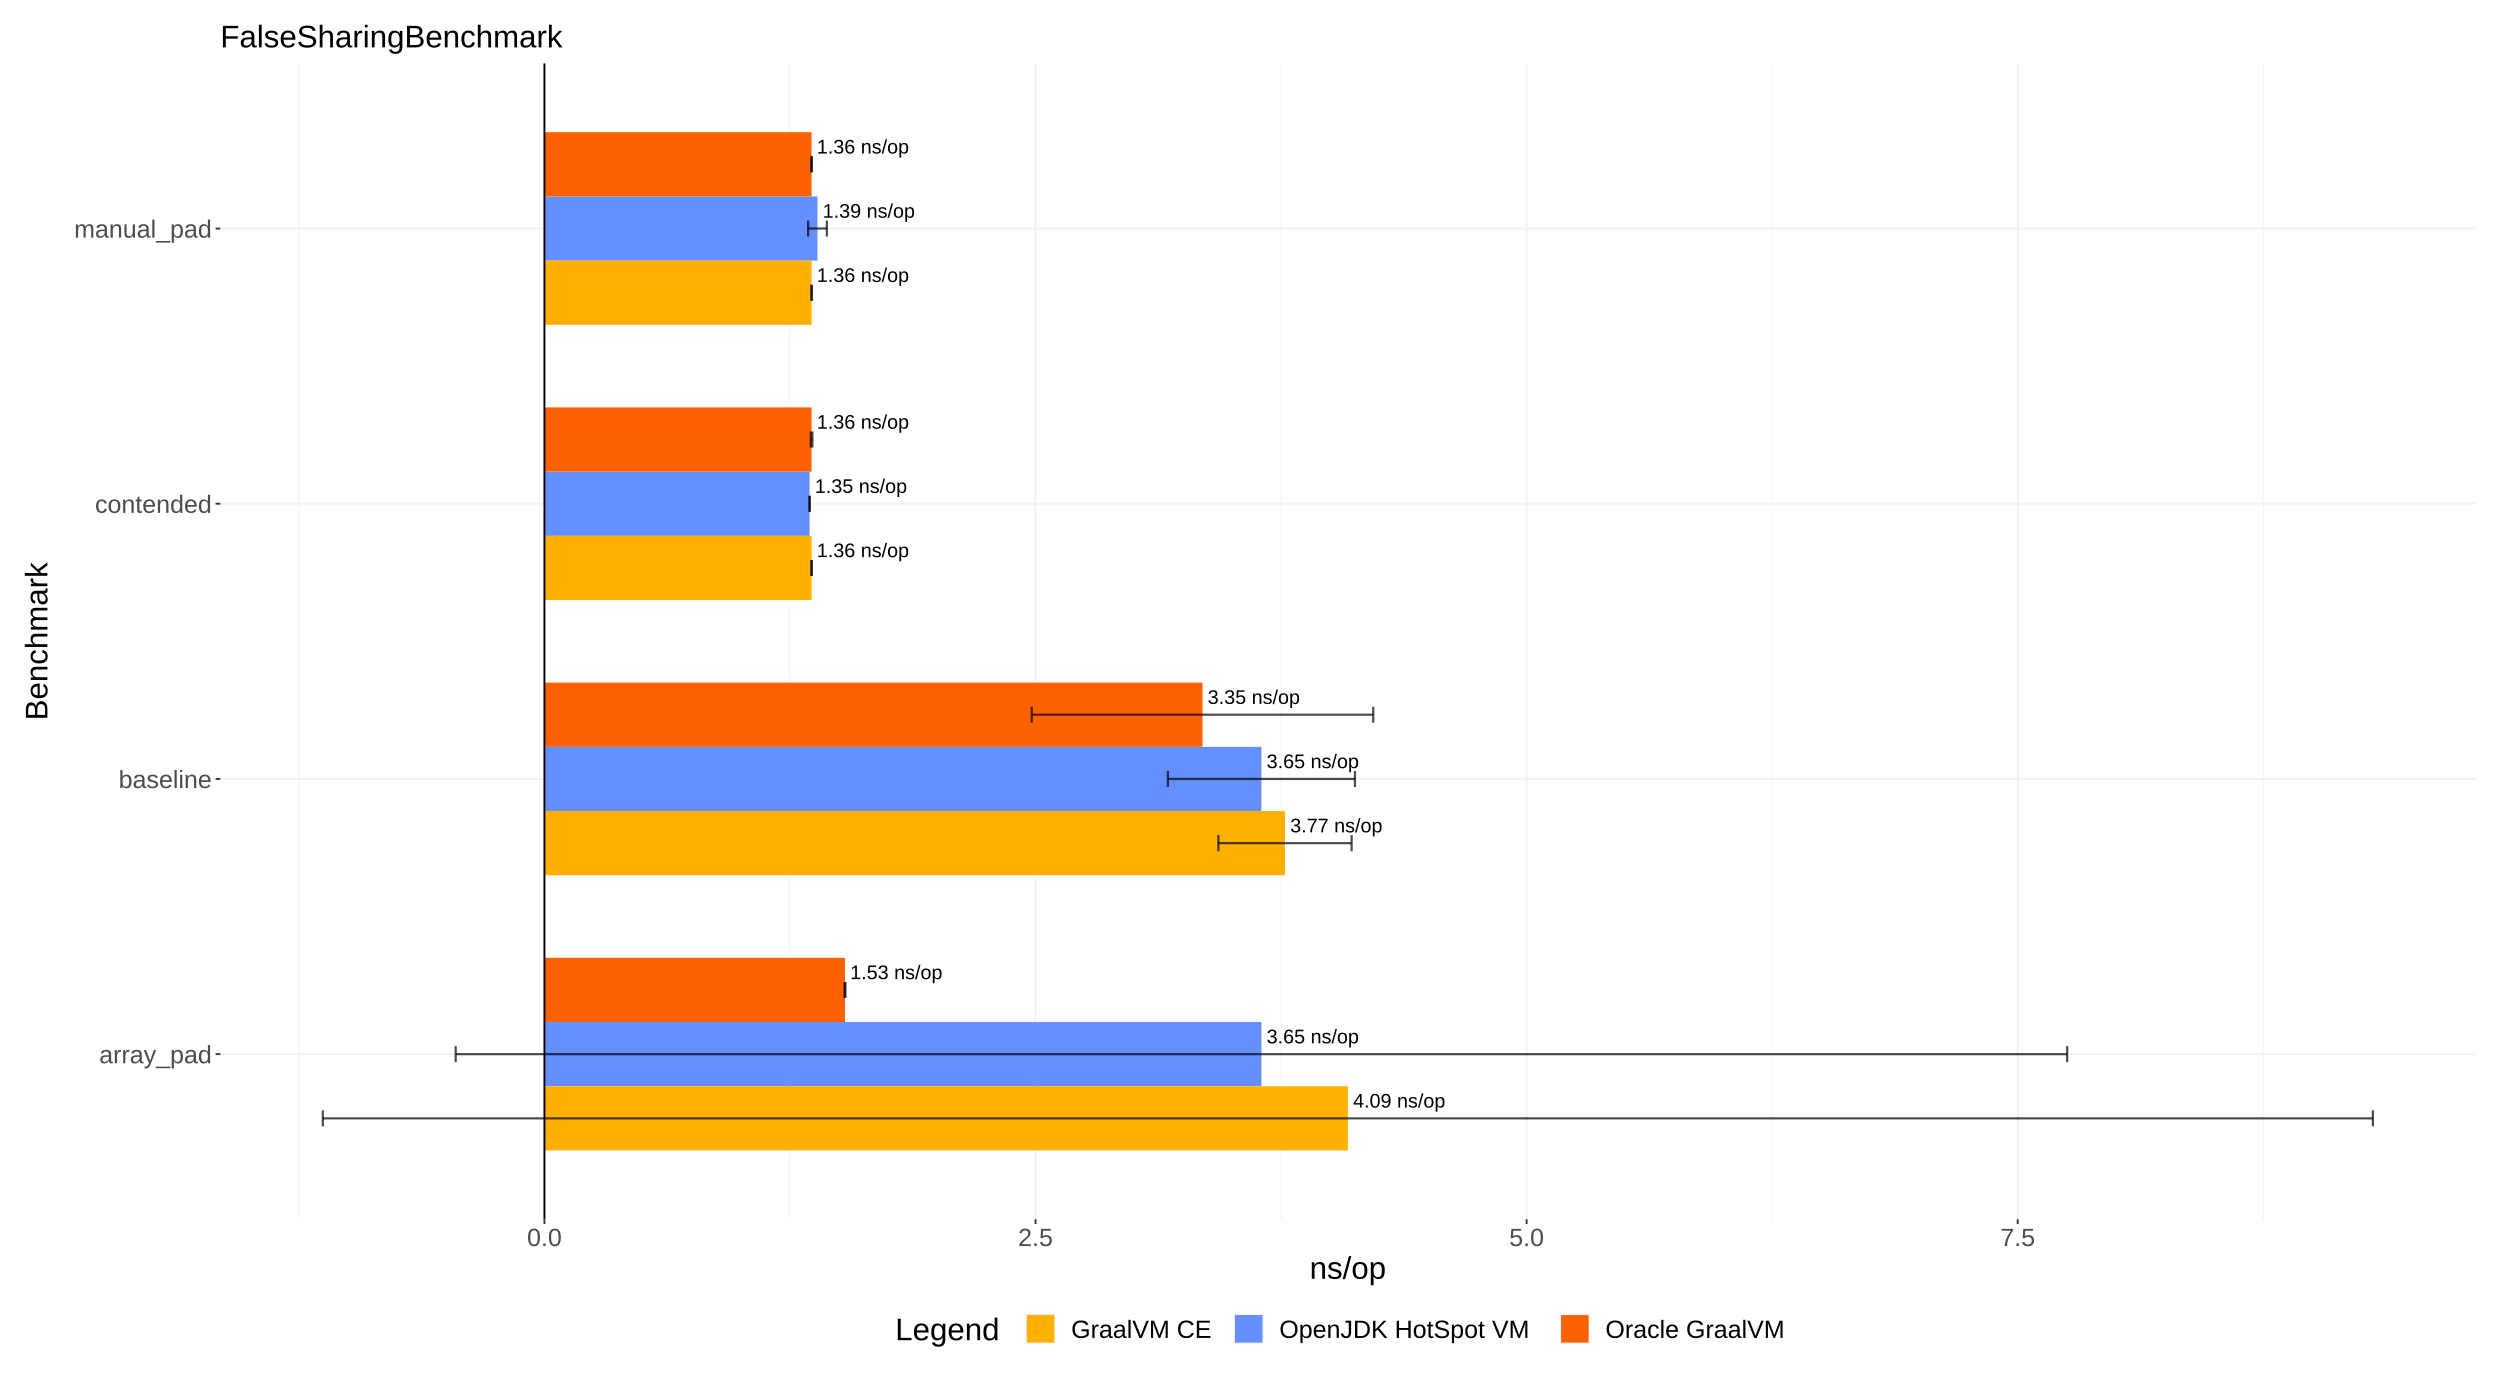
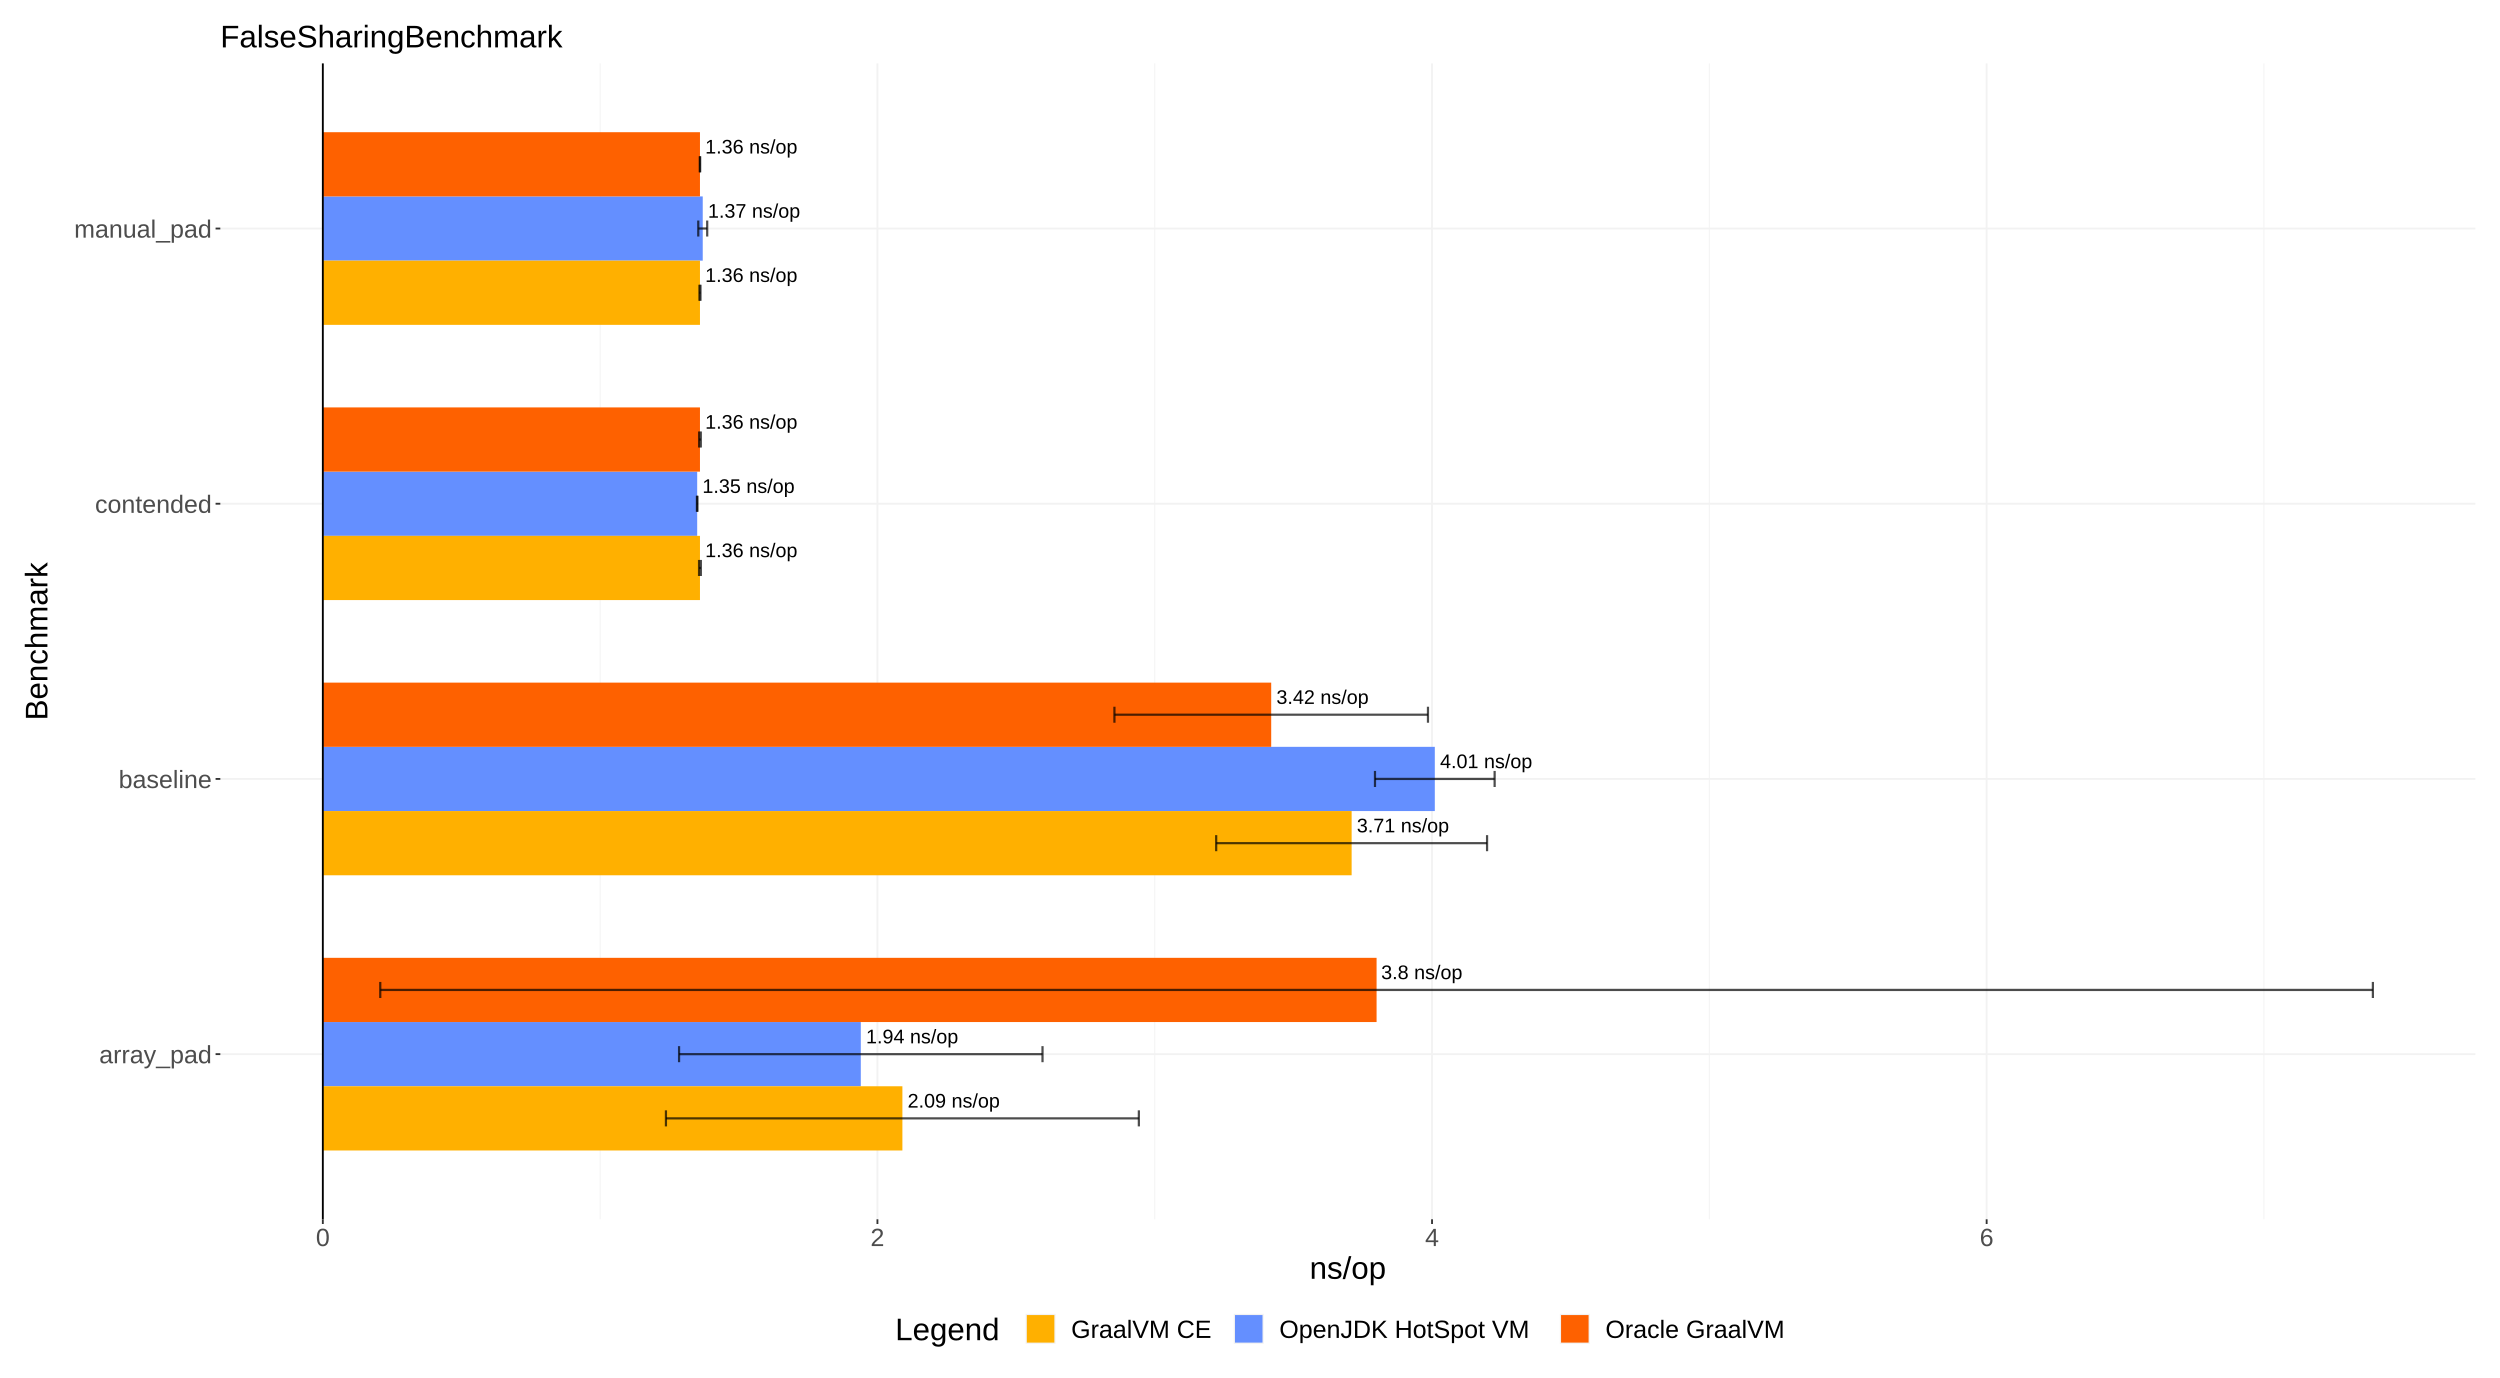
<svg xmlns="http://www.w3.org/2000/svg" class="svglite" width="1440.00pt" height="793.70pt" viewBox="0 0 1440.00 793.70">
  <defs>
    <style type="text/css">
    .svglite line, .svglite polyline, .svglite polygon, .svglite path, .svglite rect, .svglite circle {
      fill: none;
      stroke: #000000;
      stroke-linecap: round;
      stroke-linejoin: round;
      stroke-miterlimit: 10.00;
    }
    .svglite text {
      white-space: pre;
    }
  </style>
  </defs>
  <rect width="100%" height="100%" style="stroke: none; fill: #FFFFFF;" />
  <defs>
    <clipPath id="cpMC4wMHwxNDQwLjAwfDAuMDB8NzkzLjcw">
      <rect x="0.00" y="0.00" width="1440.00" height="793.70" />
    </clipPath>
  </defs>
  <g clip-path="url(#cpMC4wMHwxNDQwLjAwfDAuMDB8NzkzLjcw)">
    <rect x="-0" y="0.00" width="1440.00" height="793.70" style="stroke-width: 1.07; stroke: #FFFFFF; fill: #FFFFFF;" />
    <rect x="126.91" y="36.52" width="1298.92" height="665.78" style="stroke-width: 1.07; stroke: none;" />
-     <polyline points="172.15,702.30 172.15,36.52 " style="stroke-width: 0.53; stroke: #F2F2F2; stroke-linecap: butt;" />
-     <polyline points="455.03,702.30 455.03,36.52 " style="stroke-width: 0.53; stroke: #F2F2F2; stroke-linecap: butt;" />
-     <polyline points="737.90,702.30 737.90,36.52 " style="stroke-width: 0.53; stroke: #F2F2F2; stroke-linecap: butt;" />
-     <polyline points="1020.77,702.30 1020.77,36.52 " style="stroke-width: 0.53; stroke: #F2F2F2; stroke-linecap: butt;" />
-     <polyline points="1303.64,702.30 1303.64,36.52 " style="stroke-width: 0.53; stroke: #F2F2F2; stroke-linecap: butt;" />
+     <polyline points="345.68,702.30 345.68,36.52 " style="stroke-width: 0.53; stroke: #F2F2F2; stroke-linecap: butt;" />
+     <polyline points="665.13,702.30 665.13,36.52 " style="stroke-width: 0.53; stroke: #F2F2F2; stroke-linecap: butt;" />
+     <polyline points="984.58,702.30 984.58,36.52 " style="stroke-width: 0.53; stroke: #F2F2F2; stroke-linecap: butt;" />
+     <polyline points="1304.03,702.30 1304.03,36.52 " style="stroke-width: 0.53; stroke: #F2F2F2; stroke-linecap: butt;" />
    <polyline points="126.91,607.19 1425.83,607.19 " style="stroke-width: 1.07; stroke: #F2F2F2; stroke-linecap: butt;" />
    <polyline points="126.91,448.67 1425.83,448.67 " style="stroke-width: 1.07; stroke: #F2F2F2; stroke-linecap: butt;" />
    <polyline points="126.91,290.15 1425.83,290.15 " style="stroke-width: 1.07; stroke: #F2F2F2; stroke-linecap: butt;" />
    <polyline points="126.91,131.63 1425.83,131.63 " style="stroke-width: 1.07; stroke: #F2F2F2; stroke-linecap: butt;" />
-     <polyline points="313.59,702.30 313.59,36.52 " style="stroke-width: 1.07; stroke: #F2F2F2; stroke-linecap: butt;" />
-     <polyline points="596.46,702.30 596.46,36.52 " style="stroke-width: 1.07; stroke: #F2F2F2; stroke-linecap: butt;" />
-     <polyline points="879.33,702.30 879.33,36.52 " style="stroke-width: 1.07; stroke: #F2F2F2; stroke-linecap: butt;" />
-     <polyline points="1162.20,702.30 1162.20,36.52 " style="stroke-width: 1.07; stroke: #F2F2F2; stroke-linecap: butt;" />
-     <rect x="313.59" y="588.70" width="412.99" height="36.99" style="stroke-width: 1.07; stroke: none; stroke-linecap: butt; stroke-linejoin: miter; fill: #648FFF;" />
-     <rect x="313.59" y="430.18" width="412.99" height="36.99" style="stroke-width: 1.07; stroke: none; stroke-linecap: butt; stroke-linejoin: miter; fill: #648FFF;" />
-     <rect x="313.59" y="271.66" width="152.75" height="36.99" style="stroke-width: 1.07; stroke: none; stroke-linecap: butt; stroke-linejoin: miter; fill: #648FFF;" />
-     <rect x="313.59" y="113.14" width="157.28" height="36.99" style="stroke-width: 1.07; stroke: none; stroke-linecap: butt; stroke-linejoin: miter; fill: #648FFF;" />
-     <rect x="313.59" y="625.69" width="462.78" height="36.99" style="stroke-width: 1.07; stroke: none; stroke-linecap: butt; stroke-linejoin: miter; fill: #FFB000;" />
-     <rect x="313.59" y="467.17" width="426.57" height="36.99" style="stroke-width: 1.07; stroke: none; stroke-linecap: butt; stroke-linejoin: miter; fill: #FFB000;" />
-     <rect x="313.59" y="308.65" width="153.88" height="36.99" style="stroke-width: 1.07; stroke: none; stroke-linecap: butt; stroke-linejoin: miter; fill: #FFB000;" />
-     <rect x="313.59" y="150.13" width="153.88" height="36.99" style="stroke-width: 1.07; stroke: none; stroke-linecap: butt; stroke-linejoin: miter; fill: #FFB000;" />
-     <rect x="313.59" y="551.71" width="173.12" height="36.99" style="stroke-width: 1.07; stroke: none; stroke-linecap: butt; stroke-linejoin: miter; fill: #FE6100;" />
-     <rect x="313.59" y="393.19" width="379.05" height="36.99" style="stroke-width: 1.07; stroke: none; stroke-linecap: butt; stroke-linejoin: miter; fill: #FE6100;" />
-     <rect x="313.59" y="234.67" width="153.88" height="36.99" style="stroke-width: 1.07; stroke: none; stroke-linecap: butt; stroke-linejoin: miter; fill: #FE6100;" />
-     <rect x="313.59" y="76.15" width="153.88" height="36.99" style="stroke-width: 1.07; stroke: none; stroke-linecap: butt; stroke-linejoin: miter; fill: #FE6100;" />
-     <text x="729.59" y="600.97" style="font-size: 11.38px; font-family: &quot;Liberation Sans&quot;;" textLength="60.08px" lengthAdjust="spacingAndGlyphs">3.65 ns/op</text>
-     <text x="729.59" y="442.45" style="font-size: 11.38px; font-family: &quot;Liberation Sans&quot;;" textLength="60.08px" lengthAdjust="spacingAndGlyphs">3.65 ns/op</text>
-     <text x="469.34" y="283.93" style="font-size: 11.38px; font-family: &quot;Liberation Sans&quot;;" textLength="60.08px" lengthAdjust="spacingAndGlyphs">1.35 ns/op</text>
-     <text x="473.87" y="125.41" style="font-size: 11.38px; font-family: &quot;Liberation Sans&quot;;" textLength="60.08px" lengthAdjust="spacingAndGlyphs">1.39 ns/op</text>
-     <text x="779.37" y="637.96" style="font-size: 11.38px; font-family: &quot;Liberation Sans&quot;;" textLength="60.08px" lengthAdjust="spacingAndGlyphs">4.09 ns/op</text>
-     <text x="743.16" y="479.44" style="font-size: 11.38px; font-family: &quot;Liberation Sans&quot;;" textLength="60.08px" lengthAdjust="spacingAndGlyphs">3.77 ns/op</text>
-     <text x="470.48" y="320.92" style="font-size: 11.38px; font-family: &quot;Liberation Sans&quot;;" textLength="60.08px" lengthAdjust="spacingAndGlyphs">1.36 ns/op</text>
-     <text x="470.48" y="162.40" style="font-size: 11.38px; font-family: &quot;Liberation Sans&quot;;" textLength="60.08px" lengthAdjust="spacingAndGlyphs">1.36 ns/op</text>
-     <text x="489.71" y="563.98" style="font-size: 11.38px; font-family: &quot;Liberation Sans&quot;;" textLength="60.08px" lengthAdjust="spacingAndGlyphs">1.53 ns/op</text>
-     <text x="695.64" y="405.46" style="font-size: 11.38px; font-family: &quot;Liberation Sans&quot;;" textLength="60.08px" lengthAdjust="spacingAndGlyphs">3.35 ns/op</text>
-     <text x="470.48" y="246.94" style="font-size: 11.38px; font-family: &quot;Liberation Sans&quot;;" textLength="60.08px" lengthAdjust="spacingAndGlyphs">1.36 ns/op</text>
-     <text x="470.48" y="88.43" style="font-size: 11.38px; font-family: &quot;Liberation Sans&quot;;" textLength="60.08px" lengthAdjust="spacingAndGlyphs">1.36 ns/op</text>
-     <polyline points="1190.68,611.82 1190.68,602.57 " style="stroke-width: 1.28; stroke: #000000; stroke-opacity: 0.70; stroke-linecap: butt;" />
-     <polyline points="1190.68,607.19 262.48,607.19 " style="stroke-width: 1.28; stroke: #000000; stroke-opacity: 0.70; stroke-linecap: butt;" />
-     <polyline points="262.48,611.82 262.48,602.57 " style="stroke-width: 1.28; stroke: #000000; stroke-opacity: 0.70; stroke-linecap: butt;" />
-     <polyline points="780.46,453.30 780.46,444.05 " style="stroke-width: 1.28; stroke: #000000; stroke-opacity: 0.70; stroke-linecap: butt;" />
-     <polyline points="780.46,448.67 672.70,448.67 " style="stroke-width: 1.28; stroke: #000000; stroke-opacity: 0.70; stroke-linecap: butt;" />
-     <polyline points="672.70,453.30 672.70,444.05 " style="stroke-width: 1.28; stroke: #000000; stroke-opacity: 0.70; stroke-linecap: butt;" />
-     <polyline points="466.42,294.78 466.42,285.53 " style="stroke-width: 1.28; stroke: #000000; stroke-opacity: 0.70; stroke-linecap: butt;" />
-     <polyline points="466.42,290.15 466.26,290.15 " style="stroke-width: 1.28; stroke: #000000; stroke-opacity: 0.70; stroke-linecap: butt;" />
-     <polyline points="466.26,294.78 466.26,285.53 " style="stroke-width: 1.28; stroke: #000000; stroke-opacity: 0.70; stroke-linecap: butt;" />
-     <polyline points="476.27,136.26 476.27,127.01 " style="stroke-width: 1.28; stroke: #000000; stroke-opacity: 0.70; stroke-linecap: butt;" />
-     <polyline points="476.27,131.63 465.47,131.63 " style="stroke-width: 1.28; stroke: #000000; stroke-opacity: 0.70; stroke-linecap: butt;" />
-     <polyline points="465.47,136.26 465.47,127.01 " style="stroke-width: 1.28; stroke: #000000; stroke-opacity: 0.70; stroke-linecap: butt;" />
-     <polyline points="1366.78,648.80 1366.78,639.56 " style="stroke-width: 1.28; stroke: #000000; stroke-opacity: 0.70; stroke-linecap: butt;" />
-     <polyline points="1366.78,644.18 185.95,644.18 " style="stroke-width: 1.28; stroke: #000000; stroke-opacity: 0.70; stroke-linecap: butt;" />
-     <polyline points="185.95,648.80 185.95,639.56 " style="stroke-width: 1.28; stroke: #000000; stroke-opacity: 0.70; stroke-linecap: butt;" />
-     <polyline points="778.53,490.28 778.53,481.04 " style="stroke-width: 1.28; stroke: #000000; stroke-opacity: 0.70; stroke-linecap: butt;" />
-     <polyline points="778.53,485.66 701.78,485.66 " style="stroke-width: 1.28; stroke: #000000; stroke-opacity: 0.70; stroke-linecap: butt;" />
-     <polyline points="701.78,490.28 701.78,481.04 " style="stroke-width: 1.28; stroke: #000000; stroke-opacity: 0.70; stroke-linecap: butt;" />
-     <polyline points="467.66,331.76 467.66,322.52 " style="stroke-width: 1.28; stroke: #000000; stroke-opacity: 0.70; stroke-linecap: butt;" />
-     <polyline points="467.66,327.14 467.28,327.14 " style="stroke-width: 1.28; stroke: #000000; stroke-opacity: 0.70; stroke-linecap: butt;" />
-     <polyline points="467.28,331.76 467.28,322.52 " style="stroke-width: 1.28; stroke: #000000; stroke-opacity: 0.70; stroke-linecap: butt;" />
-     <polyline points="467.62,173.25 467.62,164.00 " style="stroke-width: 1.28; stroke: #000000; stroke-opacity: 0.70; stroke-linecap: butt;" />
-     <polyline points="467.62,168.62 467.33,168.62 " style="stroke-width: 1.28; stroke: #000000; stroke-opacity: 0.70; stroke-linecap: butt;" />
-     <polyline points="467.33,173.25 467.33,164.00 " style="stroke-width: 1.28; stroke: #000000; stroke-opacity: 0.70; stroke-linecap: butt;" />
-     <polyline points="486.95,574.83 486.95,565.58 " style="stroke-width: 1.28; stroke: #000000; stroke-opacity: 0.70; stroke-linecap: butt;" />
-     <polyline points="486.95,570.20 486.47,570.20 " style="stroke-width: 1.28; stroke: #000000; stroke-opacity: 0.70; stroke-linecap: butt;" />
-     <polyline points="486.47,574.83 486.47,565.58 " style="stroke-width: 1.28; stroke: #000000; stroke-opacity: 0.70; stroke-linecap: butt;" />
-     <polyline points="791.00,416.31 791.00,407.06 " style="stroke-width: 1.28; stroke: #000000; stroke-opacity: 0.70; stroke-linecap: butt;" />
-     <polyline points="791.00,411.68 594.28,411.68 " style="stroke-width: 1.28; stroke: #000000; stroke-opacity: 0.70; stroke-linecap: butt;" />
-     <polyline points="594.28,416.31 594.28,407.06 " style="stroke-width: 1.28; stroke: #000000; stroke-opacity: 0.70; stroke-linecap: butt;" />
-     <polyline points="467.93,257.79 467.93,248.54 " style="stroke-width: 1.28; stroke: #000000; stroke-opacity: 0.70; stroke-linecap: butt;" />
-     <polyline points="467.93,253.17 467.01,253.17 " style="stroke-width: 1.28; stroke: #000000; stroke-opacity: 0.70; stroke-linecap: butt;" />
-     <polyline points="467.01,257.79 467.01,248.54 " style="stroke-width: 1.28; stroke: #000000; stroke-opacity: 0.70; stroke-linecap: butt;" />
-     <polyline points="467.67,99.27 467.67,90.02 " style="stroke-width: 1.28; stroke: #000000; stroke-opacity: 0.70; stroke-linecap: butt;" />
-     <polyline points="467.67,94.65 467.27,94.65 " style="stroke-width: 1.28; stroke: #000000; stroke-opacity: 0.70; stroke-linecap: butt;" />
-     <polyline points="467.27,99.27 467.27,90.02 " style="stroke-width: 1.28; stroke: #000000; stroke-opacity: 0.70; stroke-linecap: butt;" />
-     <line x1="313.59" y1="702.30" x2="313.59" y2="36.52" style="stroke-width: 1.07; stroke-linecap: butt;" />
+     <polyline points="185.95,702.30 185.95,36.52 " style="stroke-width: 1.07; stroke: #F2F2F2; stroke-linecap: butt;" />
+     <polyline points="505.40,702.30 505.40,36.52 " style="stroke-width: 1.07; stroke: #F2F2F2; stroke-linecap: butt;" />
+     <polyline points="824.85,702.30 824.85,36.52 " style="stroke-width: 1.07; stroke: #F2F2F2; stroke-linecap: butt;" />
+     <polyline points="1144.31,702.30 1144.31,36.52 " style="stroke-width: 1.07; stroke: #F2F2F2; stroke-linecap: butt;" />
+     <rect x="185.95" y="588.70" width="309.87" height="36.99" style="stroke-width: 1.07; stroke: none; stroke-linecap: butt; stroke-linejoin: miter; fill: #648FFF;" />
+     <rect x="185.95" y="430.18" width="640.50" height="36.99" style="stroke-width: 1.07; stroke: none; stroke-linecap: butt; stroke-linejoin: miter; fill: #648FFF;" />
+     <rect x="185.95" y="271.66" width="215.63" height="36.99" style="stroke-width: 1.07; stroke: none; stroke-linecap: butt; stroke-linejoin: miter; fill: #648FFF;" />
+     <rect x="185.95" y="113.14" width="218.83" height="36.99" style="stroke-width: 1.07; stroke: none; stroke-linecap: butt; stroke-linejoin: miter; fill: #648FFF;" />
+     <rect x="185.95" y="625.69" width="333.83" height="36.99" style="stroke-width: 1.07; stroke: none; stroke-linecap: butt; stroke-linejoin: miter; fill: #FFB000;" />
+     <rect x="185.95" y="467.17" width="592.59" height="36.99" style="stroke-width: 1.07; stroke: none; stroke-linecap: butt; stroke-linejoin: miter; fill: #FFB000;" />
+     <rect x="185.95" y="308.65" width="217.23" height="36.99" style="stroke-width: 1.07; stroke: none; stroke-linecap: butt; stroke-linejoin: miter; fill: #FFB000;" />
+     <rect x="185.95" y="150.13" width="217.23" height="36.99" style="stroke-width: 1.07; stroke: none; stroke-linecap: butt; stroke-linejoin: miter; fill: #FFB000;" />
+     <rect x="185.95" y="551.71" width="606.96" height="36.99" style="stroke-width: 1.07; stroke: none; stroke-linecap: butt; stroke-linejoin: miter; fill: #FE6100;" />
+     <rect x="185.95" y="393.19" width="546.26" height="36.99" style="stroke-width: 1.07; stroke: none; stroke-linecap: butt; stroke-linejoin: miter; fill: #FE6100;" />
+     <rect x="185.95" y="234.67" width="217.23" height="36.99" style="stroke-width: 1.07; stroke: none; stroke-linecap: butt; stroke-linejoin: miter; fill: #FE6100;" />
+     <rect x="185.95" y="76.15" width="217.23" height="36.99" style="stroke-width: 1.07; stroke: none; stroke-linecap: butt; stroke-linejoin: miter; fill: #FE6100;" />
+     <text x="498.82" y="600.97" style="font-size: 11.38px; font-family: &quot;Liberation Sans&quot;;" textLength="60.08px" lengthAdjust="spacingAndGlyphs">1.94 ns/op</text>
+     <text x="829.46" y="442.45" style="font-size: 11.38px; font-family: &quot;Liberation Sans&quot;;" textLength="60.08px" lengthAdjust="spacingAndGlyphs">4.01 ns/op</text>
+     <text x="404.58" y="283.93" style="font-size: 11.38px; font-family: &quot;Liberation Sans&quot;;" textLength="60.08px" lengthAdjust="spacingAndGlyphs">1.35 ns/op</text>
+     <text x="407.78" y="125.41" style="font-size: 11.38px; font-family: &quot;Liberation Sans&quot;;" textLength="60.08px" lengthAdjust="spacingAndGlyphs">1.37 ns/op</text>
+     <text x="522.78" y="637.96" style="font-size: 11.38px; font-family: &quot;Liberation Sans&quot;;" textLength="60.08px" lengthAdjust="spacingAndGlyphs">2.09 ns/op</text>
+     <text x="781.54" y="479.44" style="font-size: 11.38px; font-family: &quot;Liberation Sans&quot;;" textLength="60.08px" lengthAdjust="spacingAndGlyphs">3.71 ns/op</text>
+     <text x="406.18" y="320.92" style="font-size: 11.38px; font-family: &quot;Liberation Sans&quot;;" textLength="60.08px" lengthAdjust="spacingAndGlyphs">1.36 ns/op</text>
+     <text x="406.18" y="162.40" style="font-size: 11.38px; font-family: &quot;Liberation Sans&quot;;" textLength="60.08px" lengthAdjust="spacingAndGlyphs">1.36 ns/op</text>
+     <text x="795.55" y="563.98" style="font-size: 11.38px; font-family: &quot;Liberation Sans&quot;;" textLength="52.85px" lengthAdjust="spacingAndGlyphs">3.8 ns/op</text>
+     <text x="735.22" y="405.46" style="font-size: 11.38px; font-family: &quot;Liberation Sans&quot;;" textLength="60.08px" lengthAdjust="spacingAndGlyphs">3.42 ns/op</text>
+     <text x="406.18" y="246.94" style="font-size: 11.38px; font-family: &quot;Liberation Sans&quot;;" textLength="60.08px" lengthAdjust="spacingAndGlyphs">1.36 ns/op</text>
+     <text x="406.18" y="88.43" style="font-size: 11.38px; font-family: &quot;Liberation Sans&quot;;" textLength="60.08px" lengthAdjust="spacingAndGlyphs">1.36 ns/op</text>
+     <polyline points="600.49,611.82 600.49,602.57 " style="stroke-width: 1.28; stroke: #000000; stroke-opacity: 0.70; stroke-linecap: butt;" />
+     <polyline points="600.49,607.19 391.14,607.19 " style="stroke-width: 1.28; stroke: #000000; stroke-opacity: 0.70; stroke-linecap: butt;" />
+     <polyline points="391.14,611.82 391.14,602.57 " style="stroke-width: 1.28; stroke: #000000; stroke-opacity: 0.70; stroke-linecap: butt;" />
+     <polyline points="860.91,453.30 860.91,444.05 " style="stroke-width: 1.28; stroke: #000000; stroke-opacity: 0.70; stroke-linecap: butt;" />
+     <polyline points="860.91,448.67 791.99,448.67 " style="stroke-width: 1.28; stroke: #000000; stroke-opacity: 0.70; stroke-linecap: butt;" />
+     <polyline points="791.99,453.30 791.99,444.05 " style="stroke-width: 1.28; stroke: #000000; stroke-opacity: 0.70; stroke-linecap: butt;" />
+     <polyline points="401.73,294.78 401.73,285.53 " style="stroke-width: 1.28; stroke: #000000; stroke-opacity: 0.70; stroke-linecap: butt;" />
+     <polyline points="401.73,290.15 401.43,290.15 " style="stroke-width: 1.28; stroke: #000000; stroke-opacity: 0.70; stroke-linecap: butt;" />
+     <polyline points="401.43,294.78 401.43,285.53 " style="stroke-width: 1.28; stroke: #000000; stroke-opacity: 0.70; stroke-linecap: butt;" />
+     <polyline points="407.35,136.26 407.35,127.01 " style="stroke-width: 1.28; stroke: #000000; stroke-opacity: 0.70; stroke-linecap: butt;" />
+     <polyline points="407.35,131.63 402.20,131.63 " style="stroke-width: 1.28; stroke: #000000; stroke-opacity: 0.70; stroke-linecap: butt;" />
+     <polyline points="402.20,136.26 402.20,127.01 " style="stroke-width: 1.28; stroke: #000000; stroke-opacity: 0.70; stroke-linecap: butt;" />
+     <polyline points="655.98,648.80 655.98,639.56 " style="stroke-width: 1.28; stroke: #000000; stroke-opacity: 0.70; stroke-linecap: butt;" />
+     <polyline points="655.98,644.18 383.58,644.18 " style="stroke-width: 1.28; stroke: #000000; stroke-opacity: 0.70; stroke-linecap: butt;" />
+     <polyline points="383.58,648.80 383.58,639.56 " style="stroke-width: 1.28; stroke: #000000; stroke-opacity: 0.70; stroke-linecap: butt;" />
+     <polyline points="856.55,490.28 856.55,481.04 " style="stroke-width: 1.28; stroke: #000000; stroke-opacity: 0.70; stroke-linecap: butt;" />
+     <polyline points="856.55,485.66 700.52,485.66 " style="stroke-width: 1.28; stroke: #000000; stroke-opacity: 0.70; stroke-linecap: butt;" />
+     <polyline points="700.52,490.28 700.52,481.04 " style="stroke-width: 1.28; stroke: #000000; stroke-opacity: 0.70; stroke-linecap: butt;" />
+     <polyline points="403.70,331.76 403.70,322.52 " style="stroke-width: 1.28; stroke: #000000; stroke-opacity: 0.70; stroke-linecap: butt;" />
+     <polyline points="403.70,327.14 402.65,327.14 " style="stroke-width: 1.28; stroke: #000000; stroke-opacity: 0.70; stroke-linecap: butt;" />
+     <polyline points="402.65,331.76 402.65,322.52 " style="stroke-width: 1.28; stroke: #000000; stroke-opacity: 0.70; stroke-linecap: butt;" />
+     <polyline points="403.48,173.25 403.48,164.00 " style="stroke-width: 1.28; stroke: #000000; stroke-opacity: 0.70; stroke-linecap: butt;" />
+     <polyline points="403.48,168.62 402.88,168.62 " style="stroke-width: 1.28; stroke: #000000; stroke-opacity: 0.70; stroke-linecap: butt;" />
+     <polyline points="402.88,173.25 402.88,164.00 " style="stroke-width: 1.28; stroke: #000000; stroke-opacity: 0.70; stroke-linecap: butt;" />
+     <polyline points="1366.78,574.83 1366.78,565.58 " style="stroke-width: 1.28; stroke: #000000; stroke-opacity: 0.70; stroke-linecap: butt;" />
+     <polyline points="1366.78,570.20 219.03,570.20 " style="stroke-width: 1.28; stroke: #000000; stroke-opacity: 0.70; stroke-linecap: butt;" />
+     <polyline points="219.03,574.83 219.03,565.58 " style="stroke-width: 1.28; stroke: #000000; stroke-opacity: 0.70; stroke-linecap: butt;" />
+     <polyline points="822.51,416.31 822.51,407.06 " style="stroke-width: 1.28; stroke: #000000; stroke-opacity: 0.70; stroke-linecap: butt;" />
+     <polyline points="822.51,411.68 641.91,411.68 " style="stroke-width: 1.28; stroke: #000000; stroke-opacity: 0.70; stroke-linecap: butt;" />
+     <polyline points="641.91,416.31 641.91,407.06 " style="stroke-width: 1.28; stroke: #000000; stroke-opacity: 0.70; stroke-linecap: butt;" />
+     <polyline points="403.67,257.79 403.67,248.54 " style="stroke-width: 1.28; stroke: #000000; stroke-opacity: 0.70; stroke-linecap: butt;" />
+     <polyline points="403.67,253.17 402.68,253.17 " style="stroke-width: 1.28; stroke: #000000; stroke-opacity: 0.70; stroke-linecap: butt;" />
+     <polyline points="402.68,257.79 402.68,248.54 " style="stroke-width: 1.28; stroke: #000000; stroke-opacity: 0.70; stroke-linecap: butt;" />
+     <polyline points="403.29,99.27 403.29,90.02 " style="stroke-width: 1.28; stroke: #000000; stroke-opacity: 0.70; stroke-linecap: butt;" />
+     <polyline points="403.29,94.65 403.07,94.65 " style="stroke-width: 1.28; stroke: #000000; stroke-opacity: 0.70; stroke-linecap: butt;" />
+     <polyline points="403.07,99.27 403.07,90.02 " style="stroke-width: 1.28; stroke: #000000; stroke-opacity: 0.70; stroke-linecap: butt;" />
+     <line x1="185.95" y1="702.30" x2="185.95" y2="36.52" style="stroke-width: 1.07; stroke-linecap: butt;" />
    <text x="121.98" y="612.44" text-anchor="end" style="font-size: 14.40px;fill: #4D4D4D; font-family: &quot;Liberation Sans&quot;;" textLength="72.04px" lengthAdjust="spacingAndGlyphs">array_pad</text>
    <text x="121.98" y="453.92" text-anchor="end" style="font-size: 14.40px;fill: #4D4D4D; font-family: &quot;Liberation Sans&quot;;" textLength="60.28px" lengthAdjust="spacingAndGlyphs">baseline</text>
    <text x="121.98" y="295.40" text-anchor="end" style="font-size: 14.40px;fill: #4D4D4D; font-family: &quot;Liberation Sans&quot;;" textLength="76.59px" lengthAdjust="spacingAndGlyphs">contended</text>
    <text x="121.98" y="136.88" text-anchor="end" style="font-size: 14.40px;fill: #4D4D4D; font-family: &quot;Liberation Sans&quot;;" textLength="88.19px" lengthAdjust="spacingAndGlyphs">manual_pad</text>
    <polyline points="124.17,607.19 126.91,607.19 " style="stroke-width: 1.07; stroke: #333333; stroke-linecap: butt;" />
    <polyline points="124.17,448.67 126.91,448.67 " style="stroke-width: 1.07; stroke: #333333; stroke-linecap: butt;" />
    <polyline points="124.17,290.15 126.91,290.15 " style="stroke-width: 1.07; stroke: #333333; stroke-linecap: butt;" />
    <polyline points="124.17,131.63 126.91,131.63 " style="stroke-width: 1.07; stroke: #333333; stroke-linecap: butt;" />
-     <polyline points="313.59,705.04 313.59,702.30 " style="stroke-width: 1.07; stroke: #333333; stroke-linecap: butt;" />
-     <polyline points="596.46,705.04 596.46,702.30 " style="stroke-width: 1.07; stroke: #333333; stroke-linecap: butt;" />
-     <polyline points="879.33,705.04 879.33,702.30 " style="stroke-width: 1.07; stroke: #333333; stroke-linecap: butt;" />
-     <polyline points="1162.20,705.04 1162.20,702.30 " style="stroke-width: 1.07; stroke: #333333; stroke-linecap: butt;" />
-     <text x="313.59" y="717.73" text-anchor="middle" style="font-size: 14.40px;fill: #4D4D4D; font-family: &quot;Liberation Sans&quot;;" textLength="22.89px" lengthAdjust="spacingAndGlyphs">0.0</text>
-     <text x="596.46" y="717.73" text-anchor="middle" style="font-size: 14.40px;fill: #4D4D4D; font-family: &quot;Liberation Sans&quot;;" textLength="22.89px" lengthAdjust="spacingAndGlyphs">2.5</text>
-     <text x="879.33" y="717.73" text-anchor="middle" style="font-size: 14.40px;fill: #4D4D4D; font-family: &quot;Liberation Sans&quot;;" textLength="22.89px" lengthAdjust="spacingAndGlyphs">5.0</text>
-     <text x="1162.20" y="717.73" text-anchor="middle" style="font-size: 14.40px;fill: #4D4D4D; font-family: &quot;Liberation Sans&quot;;" textLength="22.89px" lengthAdjust="spacingAndGlyphs">7.5</text>
+     <polyline points="185.95,705.04 185.95,702.30 " style="stroke-width: 1.07; stroke: #333333; stroke-linecap: butt;" />
+     <polyline points="505.40,705.04 505.40,702.30 " style="stroke-width: 1.07; stroke: #333333; stroke-linecap: butt;" />
+     <polyline points="824.85,705.04 824.85,702.30 " style="stroke-width: 1.07; stroke: #333333; stroke-linecap: butt;" />
+     <polyline points="1144.31,705.04 1144.31,702.30 " style="stroke-width: 1.07; stroke: #333333; stroke-linecap: butt;" />
+     <text x="185.95" y="717.73" text-anchor="middle" style="font-size: 14.40px;fill: #4D4D4D; font-family: &quot;Liberation Sans&quot;;" textLength="9.16px" lengthAdjust="spacingAndGlyphs">0</text>
+     <text x="505.40" y="717.73" text-anchor="middle" style="font-size: 14.40px;fill: #4D4D4D; font-family: &quot;Liberation Sans&quot;;" textLength="9.16px" lengthAdjust="spacingAndGlyphs">2</text>
+     <text x="824.85" y="717.73" text-anchor="middle" style="font-size: 14.40px;fill: #4D4D4D; font-family: &quot;Liberation Sans&quot;;" textLength="9.16px" lengthAdjust="spacingAndGlyphs">4</text>
+     <text x="1144.31" y="717.73" text-anchor="middle" style="font-size: 14.40px;fill: #4D4D4D; font-family: &quot;Liberation Sans&quot;;" textLength="9.16px" lengthAdjust="spacingAndGlyphs">6</text>
    <text x="776.37" y="736.59" text-anchor="middle" style="font-size: 18.00px; font-family: &quot;Liberation Sans&quot;;" textLength="49.28px" lengthAdjust="spacingAndGlyphs">ns/op</text>
    <text transform="translate(27.30,369.41) rotate(-90)" text-anchor="middle" style="font-size: 18.00px; font-family: &quot;Liberation Sans&quot;;" textLength="102.52px" lengthAdjust="spacingAndGlyphs">Benchmark</text>
    <rect x="510.18" y="751.29" width="532.38" height="28.24" style="stroke-width: 1.07; stroke: none; fill: #FFFFFF;" />
    <text x="515.65" y="771.97" style="font-size: 18.00px; font-family: &quot;Liberation Sans&quot;;" textLength="66.12px" lengthAdjust="spacingAndGlyphs">Legend</text>
    <rect x="590.74" y="756.77" width="17.28" height="17.28" style="stroke-width: 1.07; stroke: none; fill: #F2F2F2;" />
    <rect x="591.45" y="757.48" width="15.86" height="15.86" style="stroke-width: 1.07; stroke: none; stroke-linecap: butt; stroke-linejoin: miter; fill: #FFB000;" />
    <rect x="710.64" y="756.77" width="17.28" height="17.28" style="stroke-width: 1.07; stroke: none; fill: #F2F2F2;" />
    <rect x="711.35" y="757.48" width="15.86" height="15.86" style="stroke-width: 1.07; stroke: none; stroke-linecap: butt; stroke-linejoin: miter; fill: #648FFF;" />
    <rect x="898.46" y="756.77" width="17.28" height="17.28" style="stroke-width: 1.07; stroke: none; fill: #F2F2F2;" />
    <rect x="899.17" y="757.48" width="15.86" height="15.86" style="stroke-width: 1.07; stroke: none; stroke-linecap: butt; stroke-linejoin: miter; fill: #FE6100;" />
    <text x="616.99" y="770.65" style="font-size: 14.40px; font-family: &quot;Liberation Sans&quot;;" textLength="84.69px" lengthAdjust="spacingAndGlyphs">GraalVM CE</text>
    <text x="736.88" y="770.65" style="font-size: 14.40px; font-family: &quot;Liberation Sans&quot;;" textLength="152.61px" lengthAdjust="spacingAndGlyphs">OpenJDK HotSpot VM</text>
    <text x="924.71" y="770.65" style="font-size: 14.40px; font-family: &quot;Liberation Sans&quot;;" textLength="112.37px" lengthAdjust="spacingAndGlyphs">Oracle GraalVM</text>
    <text x="126.91" y="27.30" style="font-size: 18.00px; font-family: &quot;Liberation Sans&quot;;" textLength="216.81px" lengthAdjust="spacingAndGlyphs">FalseSharingBenchmark</text>
  </g>
</svg>
